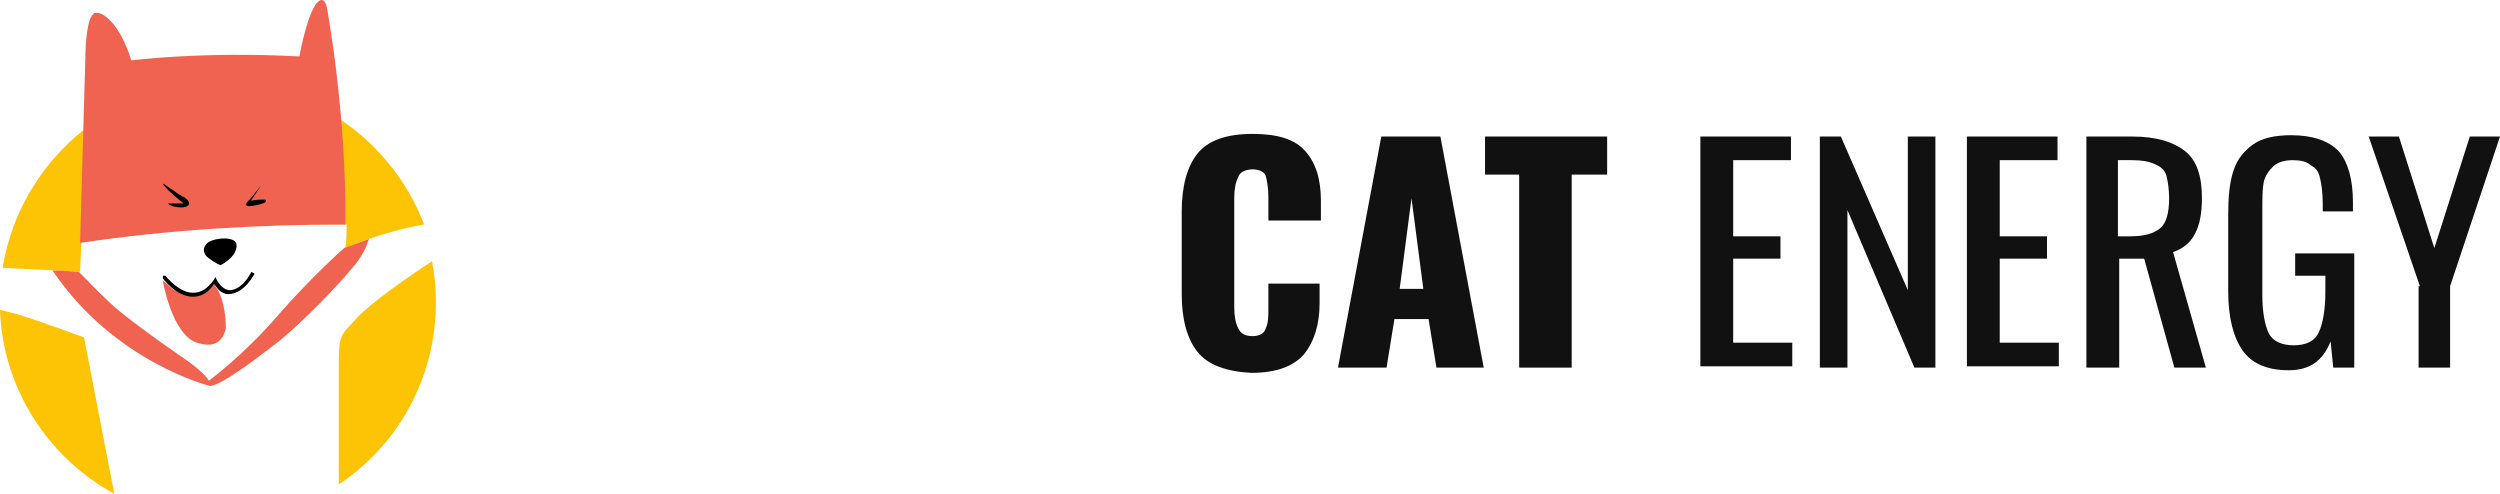
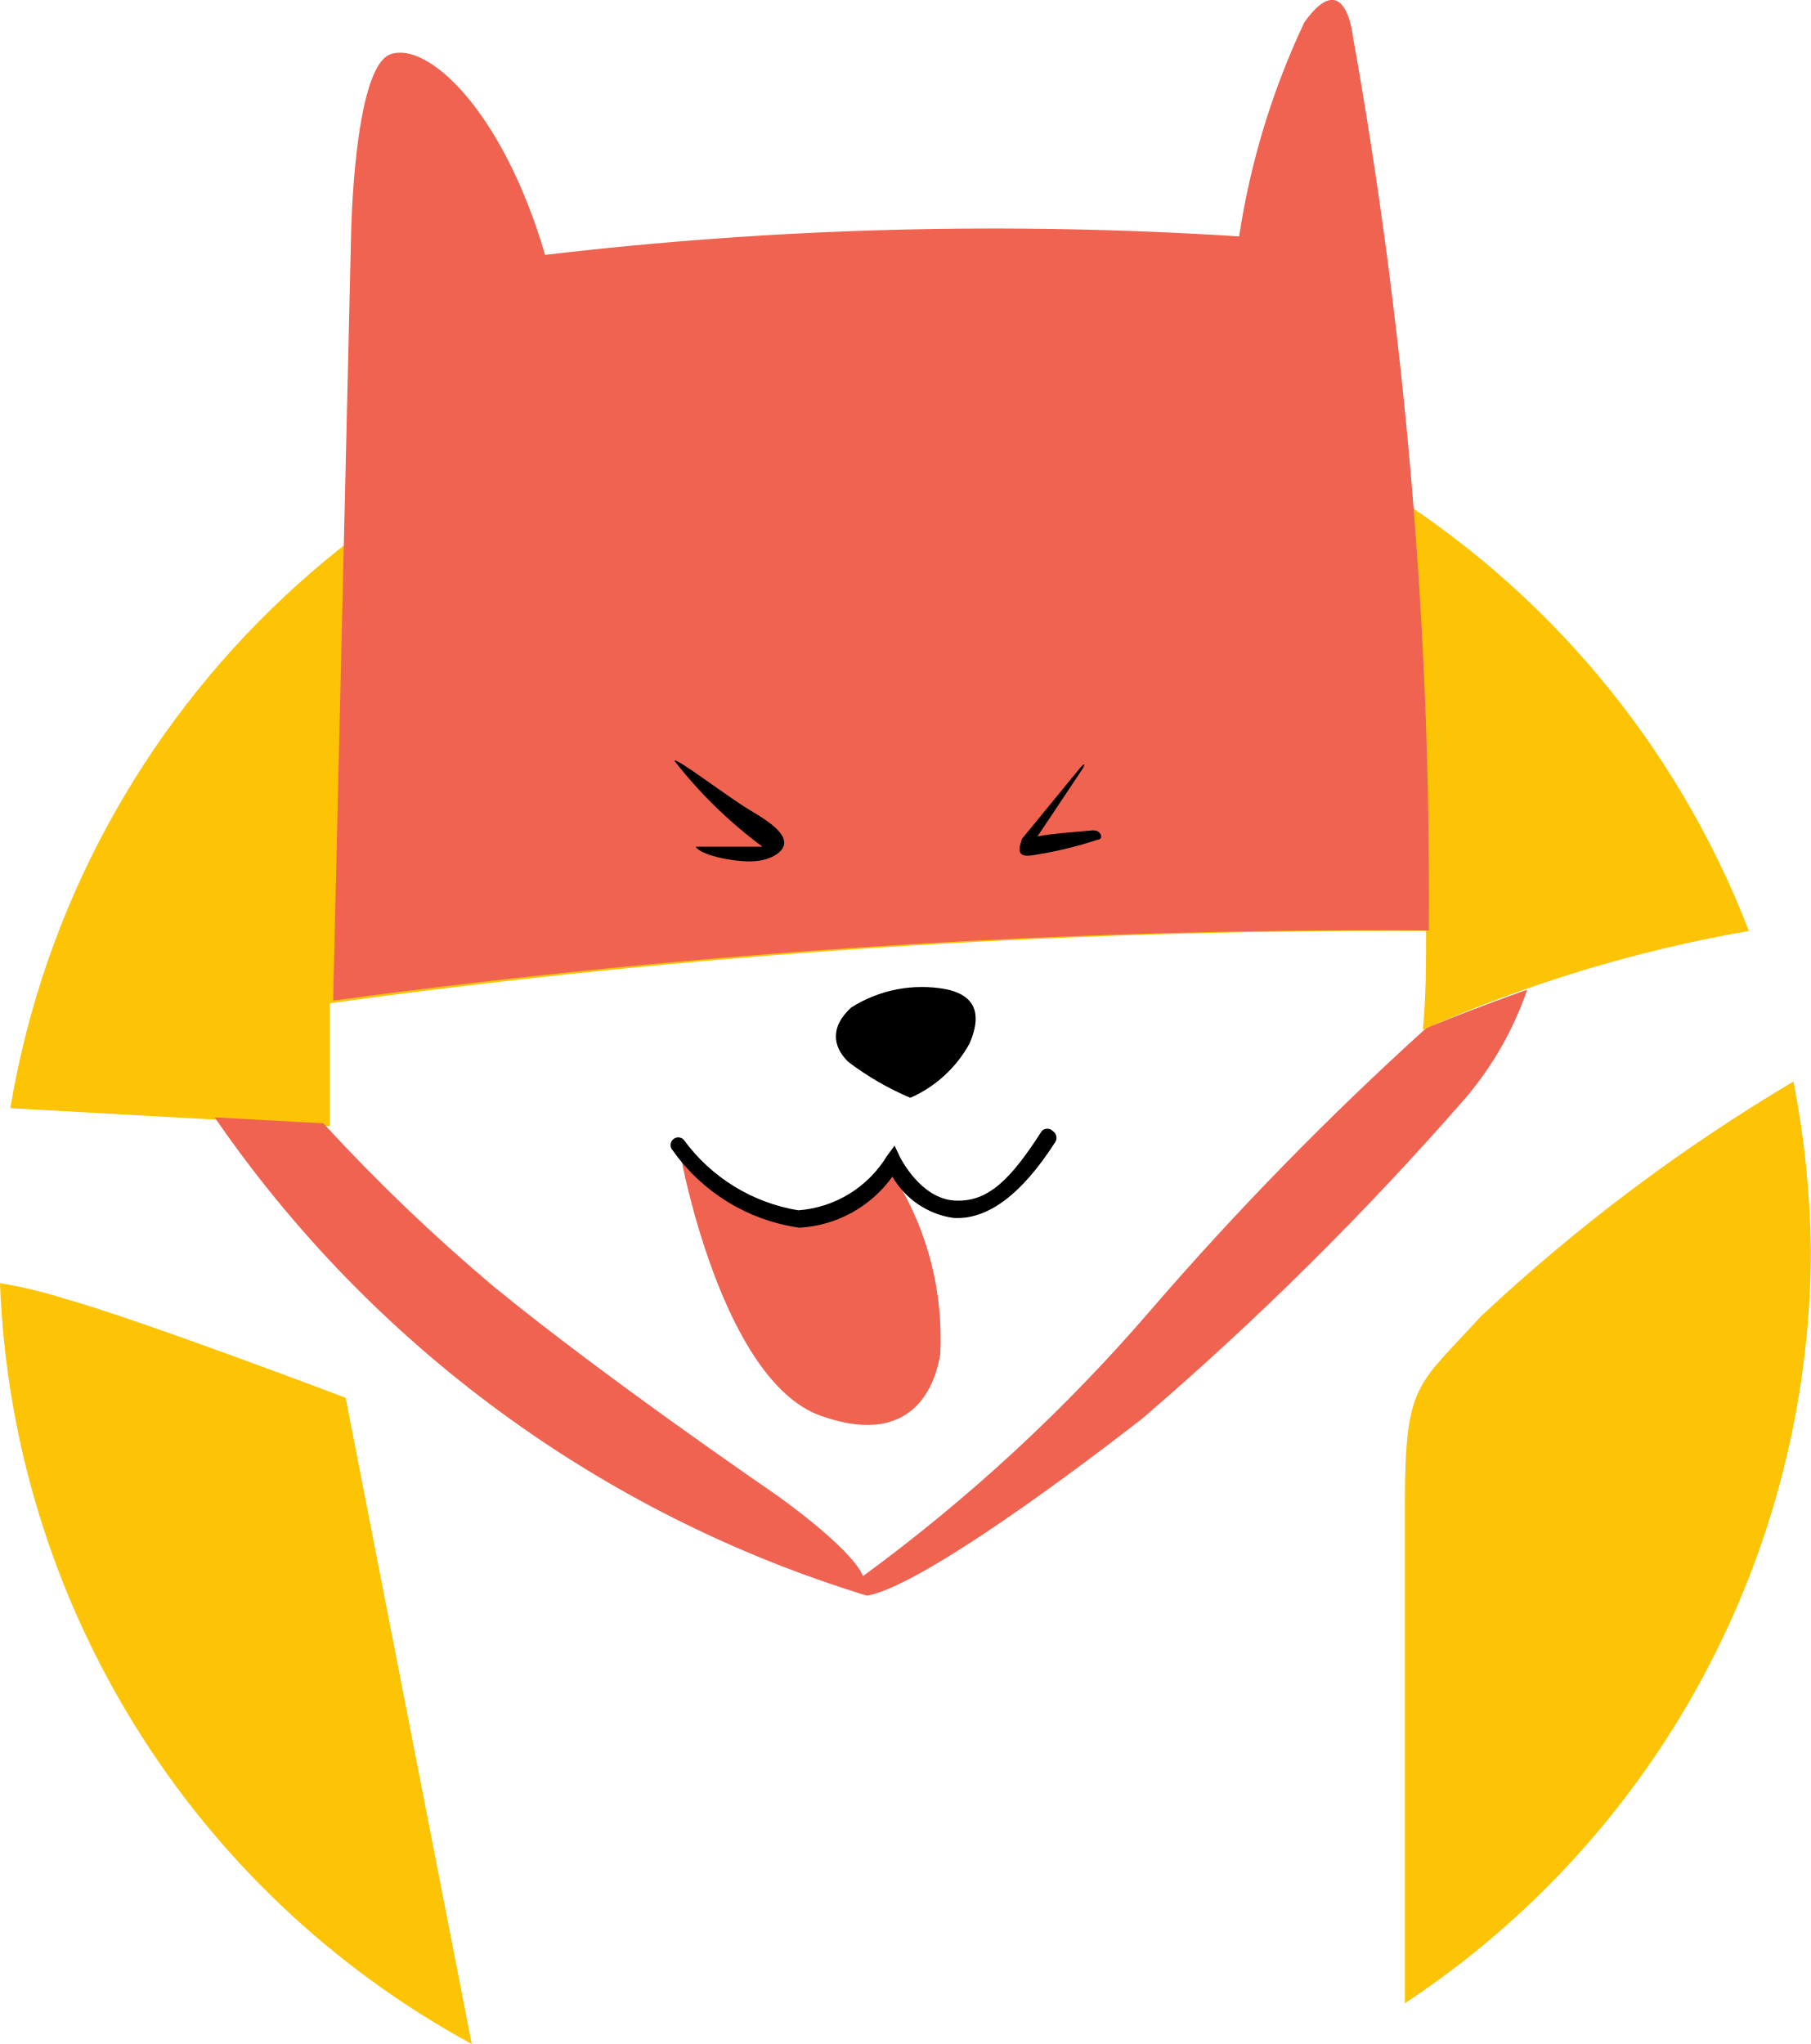
- <svg xmlns="http://www.w3.org/2000/svg" version="1.1" id="Layer_2" x="0px" y="0px" viewBox="0 0.002 190.4 37.598" style="enable-background:new 0 0 33.3 37.6;">
-   <style type="text/css">
-     .st0 {
-       fill: #FDC305;
-     }
-     .st1 {
-       fill: #F06351;
-     }
-   </style>
-   <g>
-     <path class="st0" d="M6.1,20.7l0.1-2.3c6.7-0.9,13.4-1.4,20.2-1.3c0,0.6,0,1.2-0.1,1.8c0,0,2.9-1.3,6-1.8     c-2.4-6.3-8.5-10.8-15.6-10.8c-8.3,0-15.2,6.1-16.5,14.1C2.4,20.5,6.1,20.7,6.1,20.7z" />
-     <path class="st0" d="M27.2,24.2c-1.2,1.3-1.4,1.2-1.4,3.5c0,0.9,0,4.9,0,9.2c4.5-3,7.4-8.1,7.4-13.9c0-1.1-0.1-2.1-0.3-3.1     C31.2,21,28.2,23.1,27.2,24.2z" />
-     <path class="st0" d="M6.4,25.7c0,0-3.8-1.4-5.2-1.8c-0.4-0.1-0.8-0.2-1.2-0.3c0.2,6,3.7,11.3,8.7,14L6.4,25.7z" />
-   </g>
-   <path class="st1" d="M26.3,17.1c0.1-8.5-1.4-16.5-1.4-16.5S24.7-0.6,24,0.4c-0.7,1.1-1.2,3.9-1.2,3.9c-7.4-0.4-12.8,0.3-12.8,0.3   C9.2,2,7.9,0.8,7.2,1C6.5,1.3,6.5,4.4,6.5,4.4L6.1,18.5C12.8,17.5,19.6,17.1,26.3,17.1z" />
-   <path d="M12.4,14c0-0.1,1,0.7,1.4,0.9c0.4,0.2,0.6,0.4,0.6,0.6c0,0.2-0.3,0.3-0.6,0.3s-0.9-0.1-1-0.3c0,0,0.6,0,0.9,0h0.3   C14.1,15.6,12.7,14.5,12.4,14z" />
-   <path d="M19.9,14.1c0,0-1,1.3-1.1,1.3c0,0.1-0.2,0.3,0.2,0.3s1.1-0.2,1.2-0.3c0.1-0.1,0.1-0.2-0.1-0.2c-0.2,0-0.7,0-1,0.1L19.9,14.1   C19.9,14.1,20,14,19.9,14.1z" />
-   <path d="M16.8,20.2c0,0,0.8-0.4,1.1-1c0.3-0.7,0-0.9-0.4-1c-0.5-0.1-1.3,0-1.7,0.3c-0.4,0.4-0.3,0.7-0.1,1   C15.9,19.7,16.5,20.1,16.8,20.2z" />
-   <path class="st1" d="M16.3,21.5c0,0-0.2,0.4-0.5,0.6c-0.2,0.2-0.6,0.4-1,0.4c-0.6,0-1.1-0.2-1.5-0.4c-0.2-0.1-0.4-0.3-0.5-0.4   c-0.2-0.2-0.4-0.3-0.4-0.3s0.7,4.1,2.6,4.7c1.8,0.6,2.1-0.7,2.2-1.1c0-0.3,0-2.1-0.8-3.2C16.5,21.4,16.4,21.6,16.3,21.5z" />
-   <g>
-     <path d="M14.7,22.6C14.7,22.6,14.7,22.6,14.7,22.6c-1.3,0-2.3-1.4-2.3-1.4c0-0.1,0-0.2,0-0.2c0.1,0,0.2,0,0.2,0c0,0,1,1.3,2.1,1.3     c0,0,0,0,0,0c0.6,0,1.1-0.3,1.6-1l0.1-0.2l0.1,0.2c0,0,0.4,0.8,1,0.8c0.5,0,1.1-0.4,1.6-1.3c0-0.1,0.1-0.1,0.2,0     c0.1,0,0.1,0.1,0,0.2c-0.6,1-1.3,1.4-1.9,1.4c-0.6,0-0.9-0.5-1.1-0.8C15.9,22.3,15.3,22.6,14.7,22.6z" />
-   </g>
-   <path class="st1" d="M26.2,18.9c0,0-2.5,2.2-5.1,5.2S15.9,29,15.9,29c-0.2-0.5-1.6-1.5-1.6-1.5s-3.1-2.1-5.2-3.8   c-1.2-1-2.3-2.2-3.1-3c-0.3,0-1.1-0.1-2-0.1c4.7,7,12,8.8,12,8.8c0.9-0.1,3.3-1.9,5.1-3.3c1.8-1.4,4.8-4.5,5.9-5.9   c0.6-0.7,0.9-1.4,1.1-2C27,18.6,26.2,18.9,26.2,18.9z" />
-   <g transform="matrix(1, 0, 0, 1, 90, 10.2)">
-     <path class="st0" d="M1.2,16.6c-0.8-1-1.2-2.5-1.2-4.4V5.9c0-1.9,0.4-3.4,1.2-4.4C2,0.5,3.4,0,5.4,0c1.9,0,3.2,0.4,4,1.3     c0.8,0.9,1.2,2.1,1.2,3.8v1.5H6.6V4.8c0-0.7-0.1-1.2-0.2-1.6C6.3,2.9,5.9,2.7,5.4,2.7S4.4,2.9,4.3,3.3C4.1,3.7,4,4.2,4,4.9v8.3     c0,0.7,0.1,1.2,0.3,1.6c0.2,0.4,0.5,0.6,1.1,0.6c0.5,0,0.9-0.2,1-0.6c0.2-0.4,0.2-0.9,0.2-1.6v-1.8h3.9v1.5c0,1.6-0.4,2.9-1.2,3.9     c-0.8,0.9-2.1,1.4-4,1.4C3.4,18.1,2,17.6,1.2,16.6z" style="fill: rgb(17, 17, 17);" />
-     <path class="st0" d="M15.2,0.2h4.5L23,17.8h-3.6l-0.6-3.7h-2.6l-0.6,3.7h-3.7L15.2,0.2z M18.4,11.8l-0.9-6.9l-0.9,6.9H18.4z" style="fill: rgb(17, 17, 17);" />
-     <path class="st0" d="M25.8,3.1h-2.7V0.2h9.3v2.9h-2.7v14.7h-4V3.1z" style="fill: rgb(17, 17, 17);" />
-     <path class="st0" d="M39.5,0.2h6.9v1.8H42v5.8h3.6v1.7H42v6.4h4.5v1.8h-7V0.2z" style="fill: rgb(17, 17, 17);" />
-     <path class="st0" d="M48.5,0.2h1.7l5.1,11.7V0.2h2.1v17.6h-1.6l-5.1-12v12h-2.1V0.2z" style="fill: rgb(17, 17, 17);" />
-     <path class="st0" d="M59.8,0.2h6.9v1.8h-4.4v5.8h3.6v1.7h-3.6v6.4h4.5v1.8h-7V0.2z" style="fill: rgb(17, 17, 17);" />
-     <path class="st0" d="M68.8,0.2h3.6c1.8,0,3.1,0.4,4,1.1s1.3,1.9,1.3,3.6c0,2.3-0.7,3.6-2.2,4.1l2.5,8.8h-2.4l-2.3-8.3h-1.9v8.3     h-2.5V0.2z M72.2,7.8c1.1,0,1.8-0.2,2.3-0.6C75,6.8,75.2,6,75.2,4.9c0-0.7-0.1-1.3-0.2-1.7s-0.4-0.7-0.9-0.9     c-0.4-0.2-1-0.3-1.7-0.3h-1.1v5.8H72.2z" style="fill: rgb(17, 17, 17);" />
-     <path class="st0" d="M80.8,16.5c-0.7-1-1.1-2.5-1.1-4.5V6.2c0-1.4,0.1-2.5,0.4-3.4c0.3-0.9,0.8-1.5,1.5-2c0.7-0.5,1.7-0.7,2.9-0.7     c1.6,0,2.8,0.4,3.6,1.2c0.7,0.8,1.1,2.1,1.1,3.9v0.7h-2.3V5.3c0-0.8-0.1-1.5-0.2-1.9c-0.1-0.5-0.3-0.8-0.7-1     C85.7,2.1,85.2,2,84.6,2c-0.7,0-1.2,0.2-1.5,0.5c-0.3,0.3-0.6,0.7-0.7,1.2c-0.1,0.5-0.1,1.2-0.1,2.1v6.5c0,1.3,0.2,2.3,0.5,2.9     c0.3,0.6,1,0.9,1.9,0.9c0.9,0,1.6-0.3,1.9-1c0.3-0.6,0.5-1.7,0.5-3.1v-1.2h-2.3V9.1h4.5v8.7h-1.6l-0.2-2c-0.6,1.5-1.6,2.2-3.2,2.2     C82.7,18,81.5,17.5,80.8,16.5z" style="fill: rgb(17, 17, 17);" />
-     <path class="st0" d="M94.3,11.6L90.4,0.2h2.3l2.7,8.5l2.7-8.5h2.3l-3.8,11.4v6.2h-2.4V11.6z" style="fill: rgb(17, 17, 17);" />
-   </g>
+ <svg xmlns="http://www.w3.org/2000/svg" viewBox="0 0 33.32 37.61">
+   <path d="M6.07 20.72v-2.26a143.26 143.26 0 0 1 20.17-1.33c0 .6 0 1.21-.06 1.82a25.52 25.52 0 0 1 6-1.82A16.67 16.67 0 0 0 .19 20.39zm21.17 3.51c-1.16 1.28-1.39 1.2-1.39 3.45v9.18A16.64 16.64 0 0 0 33.32 23a17.3 17.3 0 0 0-.32-3.1 33.11 33.11 0 0 0-5.76 4.33zM6.36 25.72s-3.79-1.44-5.19-1.83A8.54 8.54 0 0 0 0 23.61a16.65 16.65 0 0 0 8.68 14z" fill="#fdc305" />
+   <path d="M26.29 17.12A89.8 89.8 0 0 0 24.89.65S24.75-.64 24 .41a14.22 14.22 0 0 0-1.2 3.94 70.34 70.34 0 0 0-12.77.34C9.24 2 7.85.75 7.18 1s-.72 3.31-.72 3.31l-.33 14.1a143.22 143.22 0 0 1 20.16-1.29z" fill="#f06351" />
+   <path d="M12.41 14c0-.09 1 .68 1.41.92s.61.42.61.59-.27.34-.63.34-.91-.12-1-.27h1.23A8.34 8.34 0 0 1 12.41 14zm7.48.11l-1.09 1.33c0 .06-.17.35.18.3a7.35 7.35 0 0 0 1.22-.29c.11 0 .07-.19-.11-.17s-.69.05-1 .11l.84-1.26s.07-.13-.04-.02zm-3.14 6.09a2.3 2.3 0 0 0 1.09-1c.28-.65 0-.91-.44-1a2.43 2.43 0 0 0-1.74.34c-.39.36-.34.72-.05 1a5.34 5.34 0 0 0 1.14.66z" />
+   <path d="M16.35 21.45a1.92 1.92 0 0 1-.46.6 1.73 1.73 0 0 1-1 .38 2.15 2.15 0 0 1-1.47-.43 2.3 2.3 0 0 1-.53-.44 1.07 1.07 0 0 0-.36-.26s.75 4.1 2.57 4.75 2.14-.75 2.2-1.13a5.61 5.61 0 0 0-.82-3.23c-.02-.31-.03-.11-.13-.24z" fill="#f06351" />
+   <path d="M14.71 22.59a3.44 3.44 0 0 1-2.33-1.42.14.14 0 0 1 0-.2.14.14 0 0 1 .2 0 3.26 3.26 0 0 0 2.11 1.3 2.09 2.09 0 0 0 1.63-1l.14-.19.1.21s.37.76 1 .8 1.05-.41 1.61-1.28a.14.14 0 0 1 .2 0 .15.15 0 0 1 .05.2c-.64 1-1.27 1.44-1.88 1.4a1.55 1.55 0 0 1-1.12-.76 2.26 2.26 0 0 1-1.71.94z" />
+   <path d="M26.24 18.92a58.63 58.63 0 0 0-5.07 5.19A31.63 31.63 0 0 1 15.88 29c-.22-.53-1.62-1.51-1.62-1.51s-3.13-2.14-5.18-3.82a34.13 34.13 0 0 1-3.13-3l-2-.11a22.57 22.57 0 0 0 12 8.8c.86-.14 3.27-1.86 5.07-3.26a58.13 58.13 0 0 0 5.94-5.89 6.15 6.15 0 0 0 1.14-2c-1.1.39-1.86.71-1.86.71z" fill="#f06351" />
</svg>
